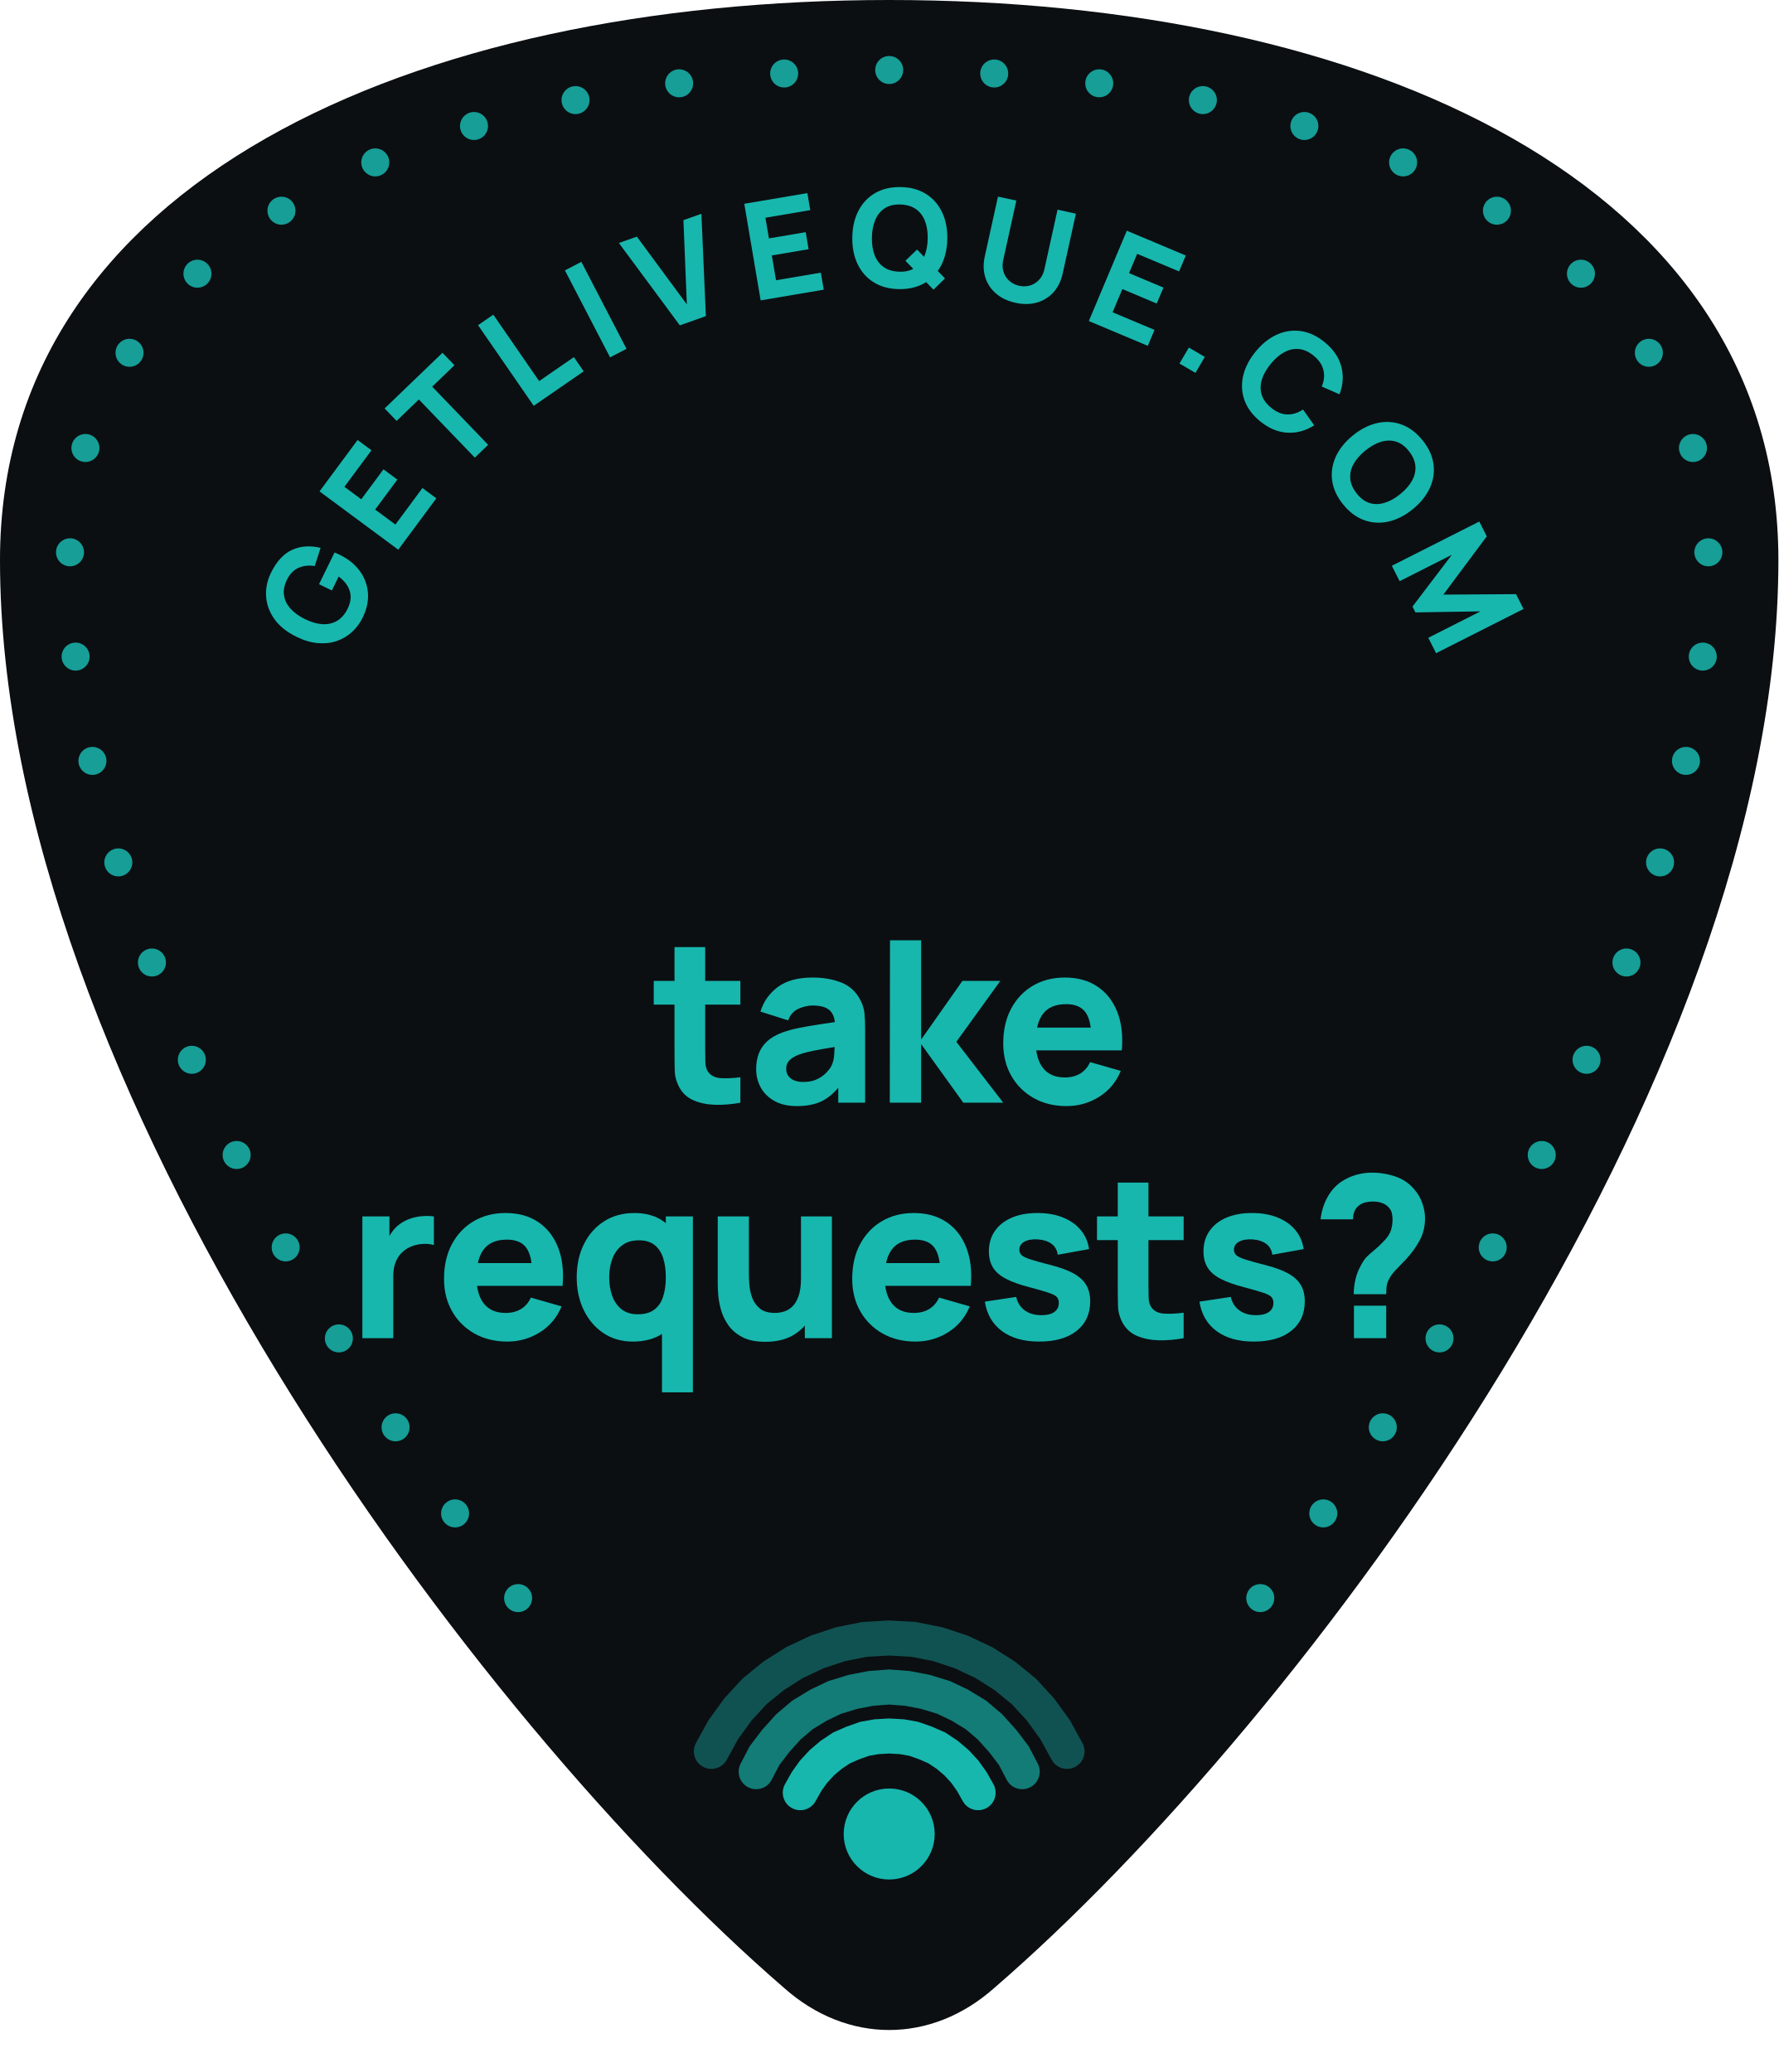
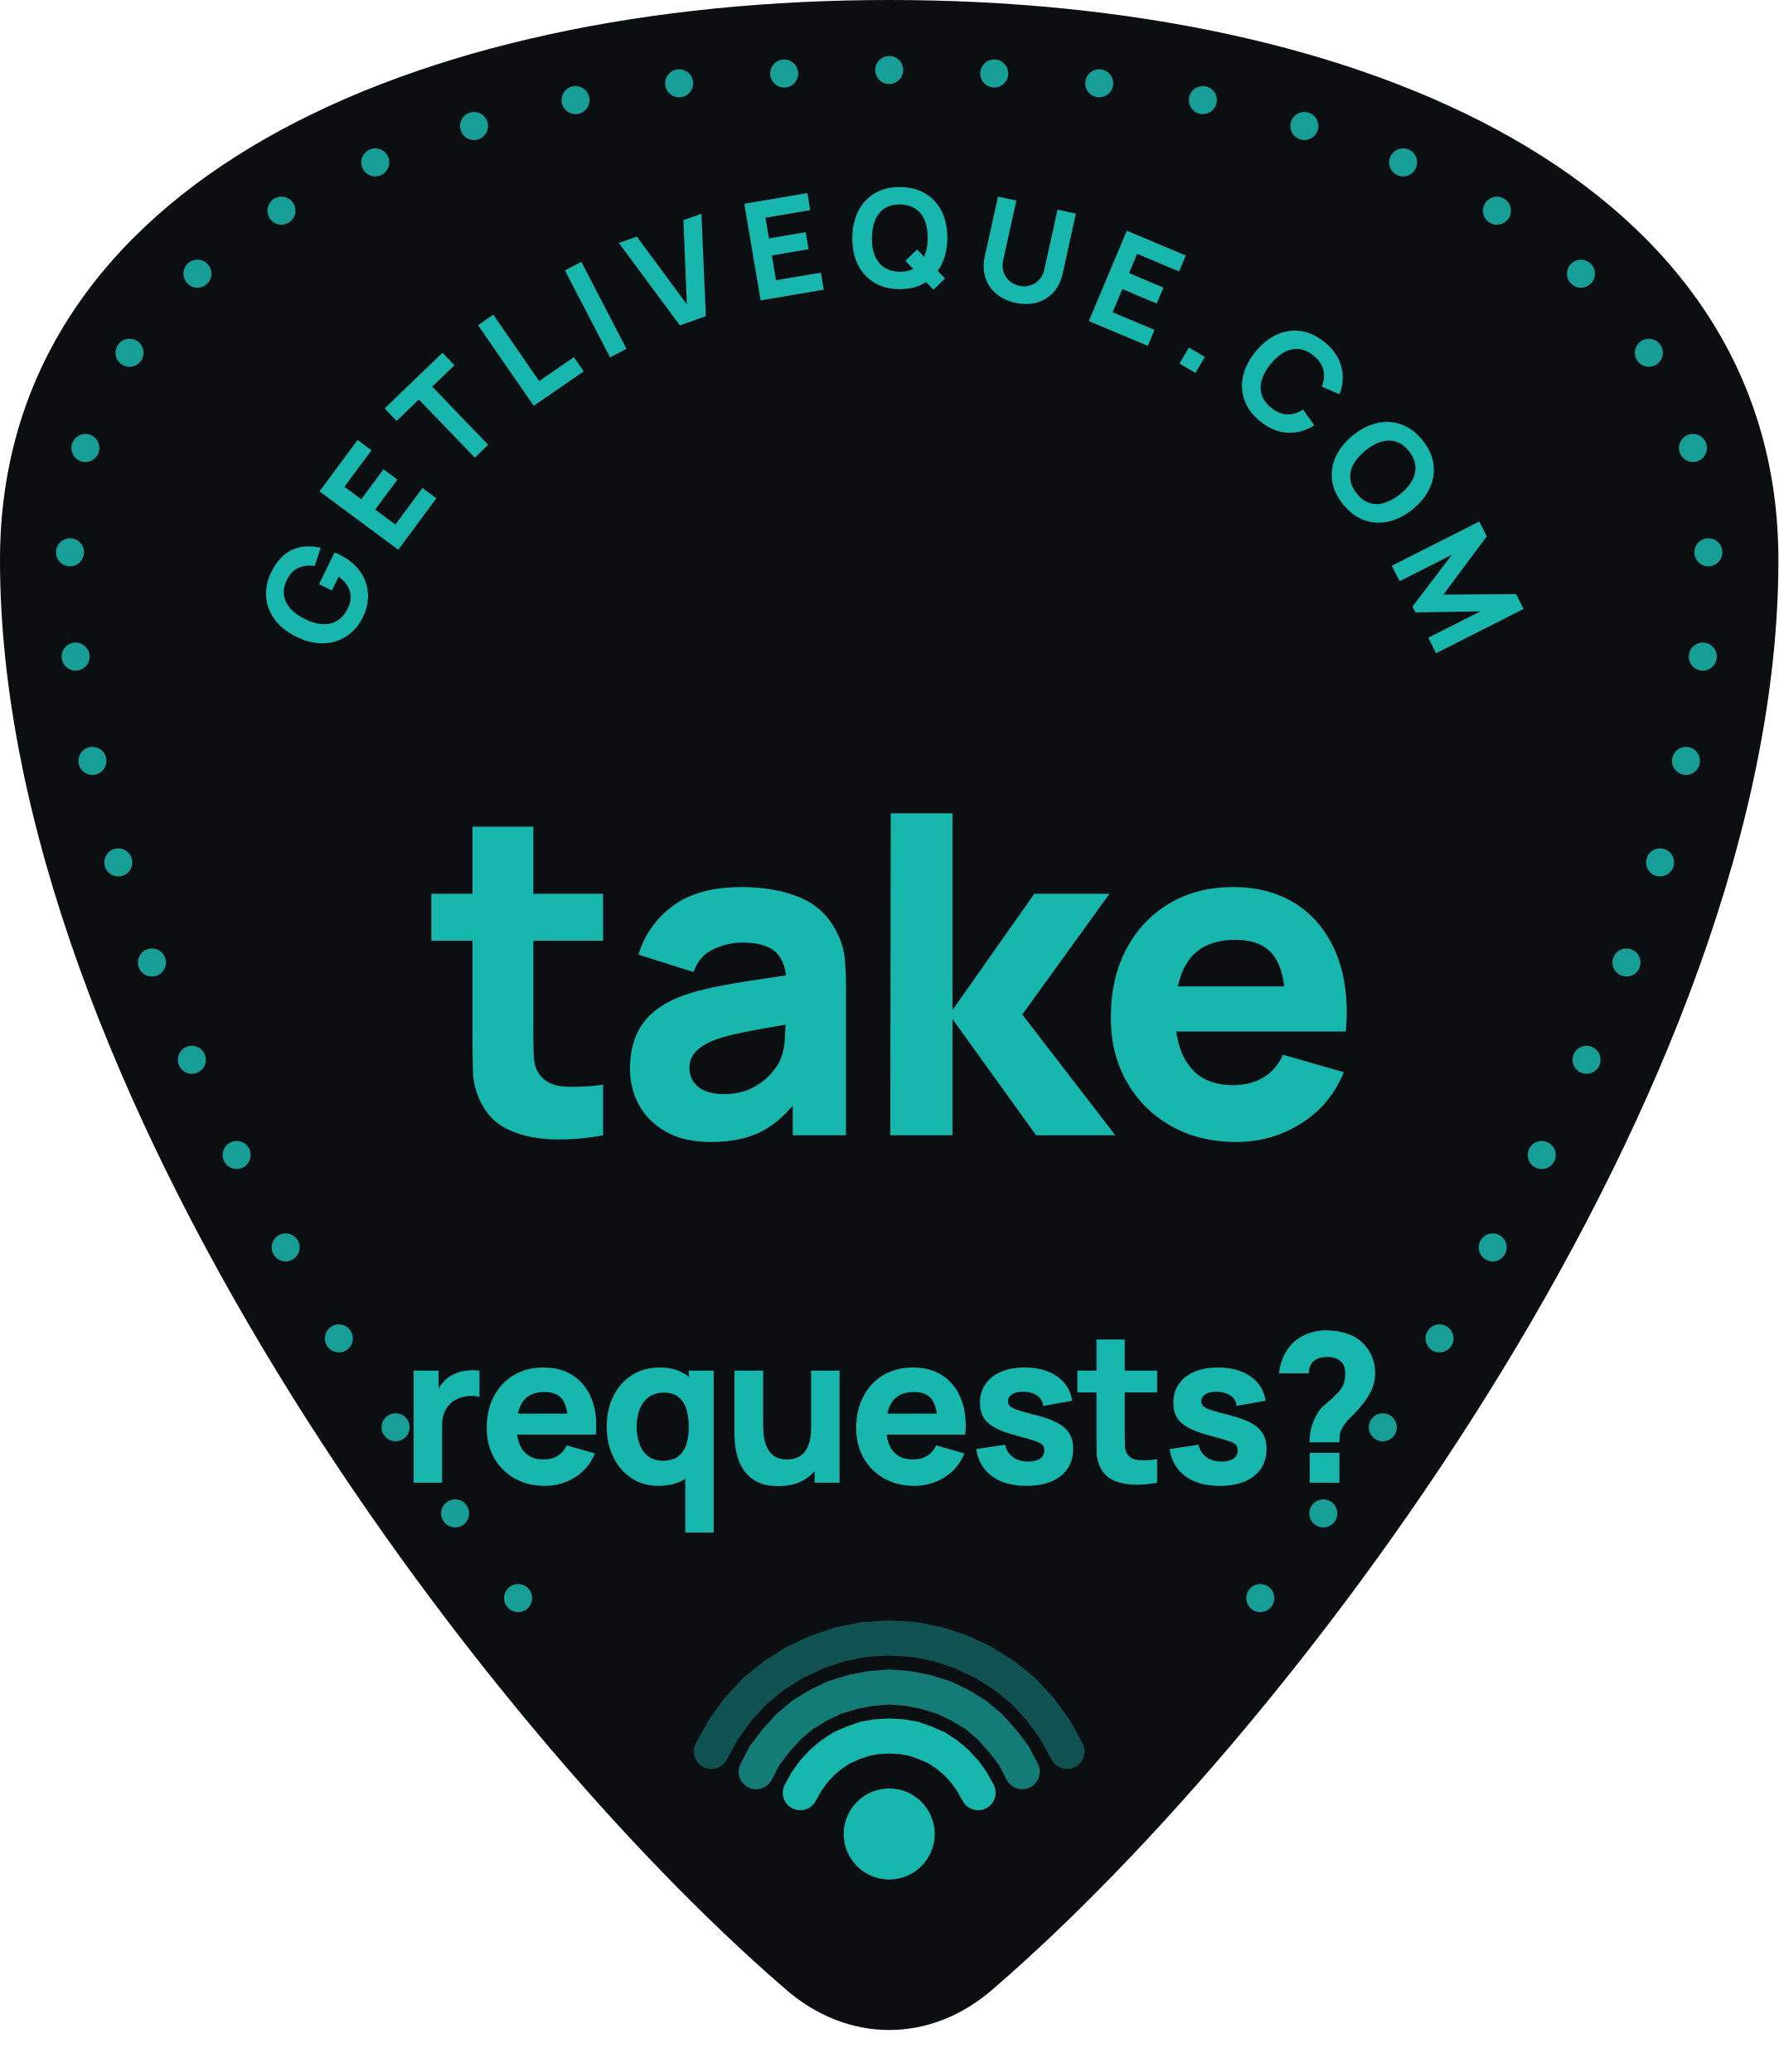
<svg xmlns="http://www.w3.org/2000/svg" viewBox="0 0 25.4 29.6" width="25.4mm" height="29.6mm">
  <defs>
    <clipPath id="pk">
      <path d="M 12.7 0.0 C 19.5 0.0 25.4 2.6 25.4 8.0 C 25.4 15.5 18.6 24.6 14.2 28.4 C 13.3 29.2 12.1 29.2 11.2 28.4 C 6.8 24.6 0.0 15.5 0.0 8.0 C 0.0 2.6 5.9 0.0 12.7 0.0 Z" />
    </clipPath>
  </defs>
  <path d="M 12.7 0.0 C 19.5 0.0 25.4 2.6 25.4 8.0 C 25.4 15.5 18.6 24.6 14.2 28.4 C 13.3 29.2 12.1 29.2 11.2 28.4 C 6.8 24.6 0.0 15.5 0.0 8.0 C 0.0 2.6 5.9 0.0 12.7 0.0 Z" fill="#0B0F12" />
  <g clip-path="url(#pk)">
    <circle cx="12.70" cy="1.00" r="0.2" fill="#17B7AE" opacity="0.85" />
    <circle cx="14.20" cy="1.05" r="0.2" fill="#17B7AE" opacity="0.85" />
    <circle cx="15.70" cy="1.19" r="0.2" fill="#17B7AE" opacity="0.85" />
    <circle cx="17.18" cy="1.43" r="0.2" fill="#17B7AE" opacity="0.85" />
    <circle cx="18.63" cy="1.80" r="0.2" fill="#17B7AE" opacity="0.85" />
    <circle cx="20.04" cy="2.32" r="0.2" fill="#17B7AE" opacity="0.85" />
    <circle cx="21.38" cy="3.01" r="0.2" fill="#17B7AE" opacity="0.85" />
    <circle cx="22.58" cy="3.91" r="0.2" fill="#17B7AE" opacity="0.85" />
    <circle cx="23.55" cy="5.04" r="0.2" fill="#17B7AE" opacity="0.85" />
    <circle cx="24.18" cy="6.40" r="0.2" fill="#17B7AE" opacity="0.85" />
    <circle cx="24.40" cy="7.89" r="0.2" fill="#17B7AE" opacity="0.85" />
    <circle cx="24.32" cy="9.38" r="0.2" fill="#17B7AE" opacity="0.85" />
    <circle cx="24.08" cy="10.87" r="0.2" fill="#17B7AE" opacity="0.85" />
    <circle cx="23.71" cy="12.32" r="0.2" fill="#17B7AE" opacity="0.85" />
    <circle cx="23.23" cy="13.75" r="0.2" fill="#17B7AE" opacity="0.85" />
    <circle cx="22.66" cy="15.14" r="0.2" fill="#17B7AE" opacity="0.85" />
    <circle cx="22.02" cy="16.50" r="0.2" fill="#17B7AE" opacity="0.85" />
    <circle cx="21.32" cy="17.82" r="0.2" fill="#17B7AE" opacity="0.85" />
    <circle cx="20.56" cy="19.12" r="0.2" fill="#17B7AE" opacity="0.85" />
    <circle cx="19.75" cy="20.39" r="0.2" fill="#17B7AE" opacity="0.85" />
    <circle cx="18.90" cy="21.62" r="0.2" fill="#17B7AE" opacity="0.85" />
    <circle cx="18.00" cy="22.83" r="0.2" fill="#17B7AE" opacity="0.85" />
    <circle cx="7.40" cy="22.83" r="0.2" fill="#17B7AE" opacity="0.85" />
    <circle cx="6.50" cy="21.62" r="0.2" fill="#17B7AE" opacity="0.85" />
    <circle cx="5.65" cy="20.39" r="0.2" fill="#17B7AE" opacity="0.85" />
    <circle cx="4.84" cy="19.12" r="0.2" fill="#17B7AE" opacity="0.85" />
    <circle cx="4.08" cy="17.82" r="0.2" fill="#17B7AE" opacity="0.85" />
    <circle cx="3.38" cy="16.50" r="0.2" fill="#17B7AE" opacity="0.85" />
    <circle cx="2.74" cy="15.14" r="0.2" fill="#17B7AE" opacity="0.85" />
    <circle cx="2.17" cy="13.75" r="0.2" fill="#17B7AE" opacity="0.85" />
    <circle cx="1.69" cy="12.32" r="0.2" fill="#17B7AE" opacity="0.85" />
    <circle cx="1.32" cy="10.87" r="0.2" fill="#17B7AE" opacity="0.85" />
    <circle cx="1.08" cy="9.38" r="0.2" fill="#17B7AE" opacity="0.85" />
    <circle cx="1.00" cy="7.89" r="0.2" fill="#17B7AE" opacity="0.85" />
    <circle cx="1.22" cy="6.40" r="0.2" fill="#17B7AE" opacity="0.85" />
    <circle cx="1.85" cy="5.04" r="0.2" fill="#17B7AE" opacity="0.85" />
    <circle cx="2.82" cy="3.91" r="0.2" fill="#17B7AE" opacity="0.85" />
    <circle cx="4.02" cy="3.01" r="0.2" fill="#17B7AE" opacity="0.85" />
    <circle cx="5.36" cy="2.32" r="0.2" fill="#17B7AE" opacity="0.85" />
    <circle cx="6.77" cy="1.80" r="0.2" fill="#17B7AE" opacity="0.85" />
    <circle cx="8.22" cy="1.43" r="0.2" fill="#17B7AE" opacity="0.85" />
    <circle cx="9.70" cy="1.19" r="0.2" fill="#17B7AE" opacity="0.85" />
    <circle cx="11.20" cy="1.05" r="0.2" fill="#17B7AE" opacity="0.85" />
    <path d="M11.43 25.61 L11.52 25.45 L11.62 25.31 L11.74 25.18 L11.87 25.07 L12.02 24.97 L12.18 24.90 L12.35 24.84 L12.52 24.81 L12.70 24.80 L12.88 24.81 L13.05 24.84 L13.22 24.90 L13.38 24.97 L13.53 25.07 L13.66 25.18 L13.78 25.31 L13.88 25.45 L13.97 25.61" fill="none" stroke="#17B7AE" stroke-width="0.5" stroke-linecap="round" opacity="1.0" />
    <path d="M10.80 25.31 L10.92 25.08 L11.08 24.87 L11.26 24.67 L11.46 24.50 L11.69 24.36 L11.92 24.25 L12.18 24.17 L12.44 24.12 L12.70 24.10 L12.96 24.12 L13.22 24.17 L13.48 24.25 L13.71 24.36 L13.94 24.50 L14.14 24.67 L14.32 24.87 L14.48 25.08 L14.60 25.31" fill="none" stroke="#17B7AE" stroke-width="0.5" stroke-linecap="round" opacity="0.65" />
    <path d="M10.16 25.02 L10.33 24.71 L10.54 24.42 L10.78 24.16 L11.05 23.94 L11.35 23.75 L11.67 23.60 L12.00 23.49 L12.35 23.42 L12.70 23.40 L13.05 23.42 L13.40 23.49 L13.73 23.60 L14.05 23.75 L14.35 23.94 L14.62 24.16 L14.86 24.42 L15.07 24.71 L15.24 25.02" fill="none" stroke="#17B7AE" stroke-width="0.5" stroke-linecap="round" opacity="0.4" />
    <circle cx="12.7" cy="26.2" r="0.65" fill="#17B7AE" />
    <g transform="translate(5.154 8.810) rotate(-63.94)" opacity="1.0">
      <path transform="translate(-0.720 0) scale(0.000972 -0.000972)" d="M740 -30Q604 -30 481.0 18.5Q358 67 263.5 162.0Q169 257 114.5 397.0Q60 537 60 720Q60 959 151.5 1126.5Q243 1294 397.5 1382.0Q552 1470 740 1470Q1018 1470 1177.0 1341.0Q1336 1212 1390 976L1112 936Q1073 1062 984.5 1137.5Q896 1213 758 1214Q621 1216 530.0 1155.0Q439 1094 393.5 982.0Q348 870 348 720Q348 570 393.5 460.0Q439 350 530.0 289.0Q621 228 758 226Q851 224 926.5 258.0Q1002 292 1054.0 365.0Q1106 438 1128 552H900V762H1418Q1420 749 1421.0 716.0Q1422 683 1422 678Q1422 471 1338.0 311.0Q1254 151 1101.0 60.5Q948 -30 740 -30Z" fill="#17B7AE" />
    </g>
    <g transform="translate(5.949 7.501) rotate(-53.48)" opacity="1.0">
      <path transform="translate(-0.574 0) scale(0.000972 -0.000972)" d="M140 0V1440H1080V1186H412V878H960V624H412V254H1080V0Z" fill="#17B7AE" />
    </g>
    <g transform="translate(6.877 6.446) rotate(-43.89)" opacity="1.0">
      <path transform="translate(-0.593 0) scale(0.000972 -0.000972)" d="M474 0V1186H20V1440H1200V1186H746V0Z" fill="#17B7AE" />
    </g>
    <g transform="translate(7.928 5.587) rotate(-34.62)" opacity="1.0">
      <path transform="translate(-0.526 0) scale(0.000972 -0.000972)" d="M160 0V1440H432V254H1052V0Z" fill="#17B7AE" />
    </g>
    <g transform="translate(8.831 5.044) rotate(-27.43)" opacity="1.0">
      <path transform="translate(-0.288 0) scale(0.000972 -0.000972)" d="M160 0V1440H432V0Z" fill="#17B7AE" />
    </g>
    <g transform="translate(9.896 4.582) rotate(-19.50)" opacity="1.0">
      <path transform="translate(-0.635 0) scale(0.000972 -0.000972)" d="M450 0 10 1440H290L650 256L1016 1440H1296L856 0Z" fill="#17B7AE" />
    </g>
    <g transform="translate(11.296 4.218) rotate(-9.62)" opacity="1.0">
      <path transform="translate(-0.574 0) scale(0.000972 -0.000972)" d="M140 0V1440H1080V1186H412V878H960V624H412V254H1080V0Z" fill="#17B7AE" />
    </g>
    <g transform="translate(12.840 4.101) rotate(0.96)" opacity="1.0">
      <path transform="translate(-0.737 0) scale(0.000972 -0.000972)" d="M1266 -30 846 388 1014 556 1432 138ZM758 -30Q542 -30 385.5 64.0Q229 158 144.5 327.0Q60 496 60 720Q60 944 144.5 1113.0Q229 1282 385.5 1376.0Q542 1470 758 1470Q974 1470 1130.5 1376.0Q1287 1282 1371.5 1113.0Q1456 944 1456 720Q1456 496 1371.5 327.0Q1287 158 1130.5 64.0Q974 -30 758 -30ZM758 226Q895 224 986.0 285.0Q1077 346 1122.5 458.0Q1168 570 1168 720Q1168 870 1122.5 980.0Q1077 1090 986.0 1151.0Q895 1212 758 1214Q621 1216 530.0 1155.0Q439 1094 393.5 982.0Q348 870 348 720Q348 570 393.5 460.0Q439 350 530.0 289.0Q621 228 758 226Z" fill="#17B7AE" />
    </g>
    <g transform="translate(14.509 4.297) rotate(12.44)" opacity="1.0">
      <path transform="translate(-0.706 0) scale(0.000972 -0.000972)" d="M726 -30Q552 -30 420.0 40.5Q288 111 214.0 239.0Q140 367 140 540V1438L416 1440V542Q416 471 440.0 413.0Q464 355 506.5 313.0Q549 271 605.5 248.5Q662 226 726 226Q792 226 848.5 249.0Q905 272 947.0 314.0Q989 356 1012.5 414.0Q1036 472 1036 542V1440H1312V540Q1312 367 1238.0 239.0Q1164 111 1032.0 40.5Q900 -30 726 -30Z" fill="#17B7AE" />
    </g>
    <g transform="translate(15.955 4.756) rotate(22.80)" opacity="1.0">
      <path transform="translate(-0.574 0) scale(0.000972 -0.000972)" d="M140 0V1440H1080V1186H412V878H960V624H412V254H1080V0Z" fill="#17B7AE" />
    </g>
    <g transform="translate(16.960 5.260) rotate(30.47)" opacity="1.0">
      <path transform="translate(-0.311 0) scale(0.000972 -0.000972)" d="M184 0V272H456V0Z" fill="#17B7AE" />
    </g>
    <g transform="translate(18.007 5.988) rotate(39.18)" opacity="1.0">
      <path transform="translate(-0.725 0) scale(0.000972 -0.000972)" d="M758 -30Q542 -30 385.5 64.0Q229 158 144.5 327.0Q60 496 60 720Q60 944 144.5 1113.0Q229 1282 385.5 1376.0Q542 1470 758 1470Q1006 1470 1174.5 1347.0Q1343 1224 1412 1014L1138 938Q1098 1069 1003.0 1141.5Q908 1214 758 1214Q621 1214 529.5 1153.0Q438 1092 392.0 981.0Q346 870 346 720Q346 570 392.0 459.0Q438 348 529.5 287.0Q621 226 758 226Q908 226 1003.0 299.0Q1098 372 1138 502L1412 426Q1343 216 1174.5 93.0Q1006 -30 758 -30Z" fill="#17B7AE" />
    </g>
    <g transform="translate(19.208 7.190) rotate(50.79)" opacity="1.0">
      <path transform="translate(-0.737 0) scale(0.000972 -0.000972)" d="M758 -30Q542 -30 385.5 64.0Q229 158 144.5 327.0Q60 496 60 720Q60 944 144.5 1113.0Q229 1282 385.5 1376.0Q542 1470 758 1470Q974 1470 1130.5 1376.0Q1287 1282 1371.5 1113.0Q1456 944 1456 720Q1456 496 1371.5 327.0Q1287 158 1130.5 64.0Q974 -30 758 -30ZM758 226Q895 224 986.0 285.0Q1077 346 1122.5 458.0Q1168 570 1168 720Q1168 870 1122.5 980.0Q1077 1090 986.0 1151.0Q895 1212 758 1214Q621 1216 530.0 1155.0Q439 1094 393.5 982.0Q348 870 348 720Q348 570 393.5 460.0Q439 350 530.0 289.0Q621 228 758 226Z" fill="#17B7AE" />
    </g>
    <g transform="translate(20.195 8.707) rotate(63.16)" opacity="1.0">
      <path transform="translate(-0.836 0) scale(0.000972 -0.000972)" d="M140 0V1440H384L860 484L1336 1440H1580V0H1326V860L908 0H812L394 860V0Z" fill="#17B7AE" />
    </g>
-     <path transform="translate(9.305 15.753) scale(0.001611 -0.001611)" d="M788 0Q676 -21 568.5 -18.5Q461 -16 376.5 19.5Q292 55 248 134Q208 208 206.0 284.5Q204 361 204 458V1380H476V474Q476 411 477.5 360.5Q479 310 498 280Q534 223 613.0 218.0Q692 213 788 226ZM20 870V1080H788V870Z" fill="#17B7AE" />
-     <path transform="translate(10.671 15.753) scale(0.001611 -0.001611)" d="M440 -30Q324 -30 243.5 14.5Q163 59 121.5 133.5Q80 208 80 298Q80 373 103.0 435.0Q126 497 177.5 544.5Q229 592 316 624Q376 646 459.0 663.0Q542 680 647.0 695.5Q752 711 878 730L780 676Q780 772 734.0 817.0Q688 862 580 862Q520 862 455.0 833.0Q390 804 364 730L118 808Q159 942 272.0 1026.0Q385 1110 580 1110Q723 1110 834.0 1066.0Q945 1022 1002 914Q1034 854 1040.0 794.0Q1046 734 1046 660V0H808V222L842 176Q763 67 671.5 18.5Q580 -30 440 -30ZM498 184Q573 184 624.5 210.5Q676 237 706.5 271.0Q737 305 748 328Q769 372 772.5 430.5Q776 489 776 528L856 508Q735 488 660.0 474.5Q585 461 539.0 450.0Q493 439 458 426Q418 410 393.5 391.5Q369 373 357.5 351.0Q346 329 346 302Q346 265 364.5 238.5Q383 212 417.0 198.0Q451 184 498 184Z" fill="#17B7AE" />
-     <path transform="translate(12.486 15.753) scale(0.001611 -0.001611)" d="M138 0 140 1440H416V560L782 1080H1118L728 540L1144 0H790L416 520V0Z" fill="#17B7AE" />
-     <path transform="translate(14.200 15.753) scale(0.001611 -0.001611)" d="M642 -30Q476 -30 349.5 41.5Q223 113 151.5 238.5Q80 364 80 526Q80 703 150.0 834.0Q220 965 343.0 1037.5Q466 1110 626 1110Q796 1110 915.0 1030.0Q1034 950 1091.0 805.0Q1148 660 1131 464H862V564Q862 729 809.5 801.5Q757 874 638 874Q499 874 433.5 789.5Q368 705 368 540Q368 389 433.5 306.5Q499 224 626 224Q706 224 763.0 259.0Q820 294 850 360L1122 282Q1061 134 929.5 52.0Q798 -30 642 -30ZM284 464V666H1000V464Z" fill="#17B7AE" />
-     <path transform="translate(4.950 19.117) scale(0.001611 -0.001611)" d="M140 0V1080H380V816L354 850Q375 906 410.0 952.0Q445 998 496 1028Q535 1052 581.0 1065.5Q627 1079 676.0 1082.5Q725 1086 774 1080V826Q729 840 669.5 835.5Q610 831 562 808Q514 786 481.0 749.5Q448 713 431.0 663.5Q414 614 414 552V0Z" fill="#17B7AE" />
-     <path transform="translate(6.213 19.117) scale(0.001611 -0.001611)" d="M642 -30Q476 -30 349.5 41.5Q223 113 151.5 238.5Q80 364 80 526Q80 703 150.0 834.0Q220 965 343.0 1037.5Q466 1110 626 1110Q796 1110 915.0 1030.0Q1034 950 1091.0 805.0Q1148 660 1131 464H862V564Q862 729 809.5 801.5Q757 874 638 874Q499 874 433.5 789.5Q368 705 368 540Q368 389 433.5 306.5Q499 224 626 224Q706 224 763.0 259.0Q820 294 850 360L1122 282Q1061 134 929.5 52.0Q798 -30 642 -30ZM284 464V666H1000V464Z" fill="#17B7AE" />
-     <path transform="translate(8.108 19.117) scale(0.001611 -0.001611)" d="M578 -30Q429 -30 317.0 45.0Q205 120 142.5 249.0Q80 378 80 540Q80 705 143.5 833.5Q207 962 322.0 1036.0Q437 1110 592 1110Q746 1110 851.0 1035.0Q956 960 1010.0 831.0Q1064 702 1064 540Q1064 378 1009.5 249.0Q955 120 847.0 45.0Q739 -30 578 -30ZM622 212Q713 212 767.5 253.0Q822 294 846.0 368.0Q870 442 870 540Q870 638 846.0 712.0Q822 786 769.5 827.0Q717 868 632 868Q541 868 482.5 823.5Q424 779 396.0 704.5Q368 630 368 540Q368 449 395.0 374.5Q422 300 478.0 256.0Q534 212 622 212ZM836 -480V340H870V1080H1110V-480Z" fill="#17B7AE" />
-     <path transform="translate(10.058 19.117) scale(0.001611 -0.001611)" d="M542 -32Q415 -32 335.0 11.0Q255 54 210.5 120.0Q166 186 147.0 257.5Q128 329 124.0 388.0Q120 447 120 474V1080H396V570Q396 533 400.0 475.5Q404 418 425.0 360.0Q446 302 493.5 263.0Q541 224 628 224Q663 224 703.0 235.0Q743 246 778.0 277.5Q813 309 835.5 370.5Q858 432 858 532L1014 458Q1014 330 962.0 218.0Q910 106 805.5 37.0Q701 -32 542 -32ZM892 0V358H858V1080H1132V0Z" fill="#17B7AE" />
-     <path transform="translate(12.043 19.117) scale(0.001611 -0.001611)" d="M642 -30Q476 -30 349.5 41.5Q223 113 151.5 238.5Q80 364 80 526Q80 703 150.0 834.0Q220 965 343.0 1037.5Q466 1110 626 1110Q796 1110 915.0 1030.0Q1034 950 1091.0 805.0Q1148 660 1131 464H862V564Q862 729 809.5 801.5Q757 874 638 874Q499 874 433.5 789.5Q368 705 368 540Q368 389 433.5 306.5Q499 224 626 224Q706 224 763.0 259.0Q820 294 850 360L1122 282Q1061 134 929.5 52.0Q798 -30 642 -30ZM284 464V666H1000V464Z" fill="#17B7AE" />
-     <path transform="translate(13.937 19.117) scale(0.001611 -0.001611)" d="M562 -30Q358 -30 232.5 62.5Q107 155 80 324L358 366Q375 290 433.5 247.0Q492 204 582 204Q656 204 696.0 232.5Q736 261 736 312Q736 344 720.0 363.5Q704 383 648.5 402.0Q593 421 476 452Q344 486 265.0 528.0Q186 570 151.0 628.5Q116 687 116 770Q116 874 169.0 950.5Q222 1027 318.5 1068.5Q415 1110 546 1110Q673 1110 771.0 1071.0Q869 1032 929.5 960.0Q990 888 1004 790L726 740Q719 800 674.0 835.0Q629 870 552 876Q477 881 431.5 856.0Q386 831 386 784Q386 756 405.5 737.0Q425 718 486.5 698.0Q548 678 674 646Q797 614 871.5 571.5Q946 529 980.0 469.5Q1014 410 1014 326Q1014 160 894.0 65.0Q774 -30 562 -30Z" fill="#17B7AE" />
-     <path transform="translate(15.636 19.117) scale(0.001611 -0.001611)" d="M788 0Q676 -21 568.5 -18.5Q461 -16 376.5 19.5Q292 55 248 134Q208 208 206.0 284.5Q204 361 204 458V1380H476V474Q476 411 477.5 360.5Q479 310 498 280Q534 223 613.0 218.0Q692 213 788 226ZM20 870V1080H788V870Z" fill="#17B7AE" />
-     <path transform="translate(17.002 19.117) scale(0.001611 -0.001611)" d="M562 -30Q358 -30 232.5 62.5Q107 155 80 324L358 366Q375 290 433.5 247.0Q492 204 582 204Q656 204 696.0 232.5Q736 261 736 312Q736 344 720.0 363.5Q704 383 648.5 402.0Q593 421 476 452Q344 486 265.0 528.0Q186 570 151.0 628.5Q116 687 116 770Q116 874 169.0 950.5Q222 1027 318.5 1068.5Q415 1110 546 1110Q673 1110 771.0 1071.0Q869 1032 929.5 960.0Q990 888 1004 790L726 740Q719 800 674.0 835.0Q629 870 552 876Q477 881 431.5 856.0Q386 831 386 784Q386 756 405.5 737.0Q425 718 486.5 698.0Q548 678 674 646Q797 614 871.5 571.5Q946 529 980.0 469.5Q1014 410 1014 326Q1014 160 894.0 65.0Q774 -30 562 -30Z" fill="#17B7AE" />
-     <path transform="translate(18.700 19.117) scale(0.001611 -0.001611)" d="M394 390Q394 456 409.5 522.0Q425 588 456 642Q481 693 510.5 722.5Q540 752 578.5 783.0Q617 814 670 870Q711 915 724.5 958.5Q738 1002 738 1054Q738 1081 732.5 1106.0Q727 1131 712 1150Q688 1183 648.5 1197.5Q609 1212 564 1212Q530 1212 497.5 1204.0Q465 1196 442 1178Q414 1157 400.5 1125.0Q387 1093 388 1054H100Q112 1161 161.0 1250.0Q210 1339 288 1390Q345 1428 414.0 1448.0Q483 1468 552 1468Q666 1468 767.0 1432.5Q868 1397 934 1316Q978 1265 1002.0 1197.5Q1026 1130 1026 1062Q1026 953 977.0 864.0Q928 775 856 698Q825 665 800.5 640.5Q776 616 756.5 594.5Q737 573 722 550Q694 504 688.0 475.0Q682 446 682 390ZM396 0V288H682V0Z" fill="#17B7AE" />
+     <path transform="translate(6.097 16.218) scale(0.003194 -0.003194)" d="M788 0Q676 -21 568.5 -18.5Q461 -16 376.5 19.5Q292 55 248 134Q208 208 206.0 284.5Q204 361 204 458V1380H476V474Q476 411 477.5 360.5Q479 310 498 280Q534 223 613.0 218.0Q692 213 788 226ZM20 870V1080H788V870Z" fill="#17B7AE" />
+     <path transform="translate(8.742 16.218) scale(0.003194 -0.003194)" d="M440 -30Q324 -30 243.5 14.5Q163 59 121.5 133.5Q80 208 80 298Q80 373 103.0 435.0Q126 497 177.5 544.5Q229 592 316 624Q376 646 459.0 663.0Q542 680 647.0 695.5Q752 711 878 730L780 676Q780 772 734.0 817.0Q688 862 580 862Q520 862 455.0 833.0Q390 804 364 730L118 808Q159 942 272.0 1026.0Q385 1110 580 1110Q723 1110 834.0 1066.0Q945 1022 1002 914Q1034 854 1040.0 794.0Q1046 734 1046 660V0H808V222L842 176Q763 67 671.5 18.5Q580 -30 440 -30ZM498 184Q573 184 624.5 210.5Q676 237 706.5 271.0Q737 305 748 328Q769 372 772.5 430.5Q776 489 776 528L856 508Q735 488 660.0 474.5Q585 461 539.0 450.0Q493 439 458 426Q418 410 393.5 391.5Q369 373 357.5 351.0Q346 329 346 302Q346 265 364.5 238.5Q383 212 417.0 198.0Q451 184 498 184Z" fill="#17B7AE" />
+     <path transform="translate(12.275 16.218) scale(0.003194 -0.003194)" d="M138 0 140 1440H416V560L782 1080H1118L728 540L1144 0H790L416 520V0Z" fill="#17B7AE" />
+     <path transform="translate(15.610 16.218) scale(0.003194 -0.003194)" d="M642 -30Q476 -30 349.5 41.5Q223 113 151.5 238.5Q80 364 80 526Q80 703 150.0 834.0Q220 965 343.0 1037.5Q466 1110 626 1110Q796 1110 915.0 1030.0Q1034 950 1091.0 805.0Q1148 660 1131 464H862V564Q862 729 809.5 801.5Q757 874 638 874Q499 874 433.5 789.5Q368 705 368 540Q368 389 433.5 306.5Q499 224 626 224Q706 224 763.0 259.0Q820 294 850 360L1122 282Q1061 134 929.5 52.0Q798 -30 642 -30ZM284 464V666H1000V464Z" fill="#17B7AE" />
+     <path transform="translate(5.700 21.182) scale(0.001483 -0.001483)" d="M140 0V1080H380V816L354 850Q375 906 410.0 952.0Q445 998 496 1028Q535 1052 581.0 1065.5Q627 1079 676.0 1082.5Q725 1086 774 1080V826Q729 840 669.5 835.5Q610 831 562 808Q514 786 481.0 749.5Q448 713 431.0 663.5Q414 614 414 552V0Z" fill="#17B7AE" />
+     <path transform="translate(6.833 21.182) scale(0.001483 -0.001483)" d="M642 -30Q476 -30 349.5 41.5Q223 113 151.5 238.5Q80 364 80 526Q80 703 150.0 834.0Q220 965 343.0 1037.5Q466 1110 626 1110Q796 1110 915.0 1030.0Q1034 950 1091.0 805.0Q1148 660 1131 464H862V564Q862 729 809.5 801.5Q757 874 638 874Q499 874 433.5 789.5Q368 705 368 540Q368 389 433.5 306.5Q499 224 626 224Q706 224 763.0 259.0Q820 294 850 360L1122 282Q1061 134 929.5 52.0Q798 -30 642 -30ZM284 464V666H1000V464Z" fill="#17B7AE" />
+     <path transform="translate(8.547 21.182) scale(0.001483 -0.001483)" d="M578 -30Q429 -30 317.0 45.0Q205 120 142.5 249.0Q80 378 80 540Q80 705 143.5 833.5Q207 962 322.0 1036.0Q437 1110 592 1110Q746 1110 851.0 1035.0Q956 960 1010.0 831.0Q1064 702 1064 540Q1064 378 1009.5 249.0Q955 120 847.0 45.0Q739 -30 578 -30ZM622 212Q713 212 767.5 253.0Q822 294 846.0 368.0Q870 442 870 540Q870 638 846.0 712.0Q822 786 769.5 827.0Q717 868 632 868Q541 868 482.5 823.5Q424 779 396.0 704.5Q368 630 368 540Q368 449 395.0 374.5Q422 300 478.0 256.0Q534 212 622 212ZM836 -480V340H870V1080H1110V-480Z" fill="#17B7AE" />
+     <path transform="translate(10.312 21.182) scale(0.001483 -0.001483)" d="M542 -32Q415 -32 335.0 11.0Q255 54 210.5 120.0Q166 186 147.0 257.5Q128 329 124.0 388.0Q120 447 120 474V1080H396V570Q396 533 400.0 475.5Q404 418 425.0 360.0Q446 302 493.5 263.0Q541 224 628 224Q663 224 703.0 235.0Q743 246 778.0 277.5Q813 309 835.5 370.5Q858 432 858 532L1014 458Q1014 330 962.0 218.0Q910 106 805.5 37.0Q701 -32 542 -32ZM892 0V358H858V1080H1132V0Z" fill="#17B7AE" />
+     <path transform="translate(12.110 21.182) scale(0.001483 -0.001483)" d="M642 -30Q476 -30 349.5 41.5Q223 113 151.5 238.5Q80 364 80 526Q80 703 150.0 834.0Q220 965 343.0 1037.5Q466 1110 626 1110Q796 1110 915.0 1030.0Q1034 950 1091.0 805.0Q1148 660 1131 464H862V564Q862 729 809.5 801.5Q757 874 638 874Q499 874 433.5 789.5Q368 705 368 540Q368 389 433.5 306.5Q499 224 626 224Q706 224 763.0 259.0Q820 294 850 360L1122 282Q1061 134 929.5 52.0Q798 -30 642 -30ZM284 464V666H1000V464Z" fill="#17B7AE" />
+     <path transform="translate(13.824 21.182) scale(0.001483 -0.001483)" d="M562 -30Q358 -30 232.5 62.5Q107 155 80 324L358 366Q375 290 433.5 247.0Q492 204 582 204Q656 204 696.0 232.5Q736 261 736 312Q736 344 720.0 363.5Q704 383 648.5 402.0Q593 421 476 452Q344 486 265.0 528.0Q186 570 151.0 628.5Q116 687 116 770Q116 874 169.0 950.5Q222 1027 318.5 1068.5Q415 1110 546 1110Q673 1110 771.0 1071.0Q869 1032 929.5 960.0Q990 888 1004 790L726 740Q719 800 674.0 835.0Q629 870 552 876Q477 881 431.5 856.0Q386 831 386 784Q386 756 405.5 737.0Q425 718 486.5 698.0Q548 678 674 646Q797 614 871.5 571.5Q946 529 980.0 469.5Q1014 410 1014 326Q1014 160 894.0 65.0Q774 -30 562 -30Z" fill="#17B7AE" />
+     <path transform="translate(15.358 21.182) scale(0.001483 -0.001483)" d="M788 0Q676 -21 568.5 -18.5Q461 -16 376.5 19.5Q292 55 248 134Q208 208 206.0 284.5Q204 361 204 458V1380H476V474Q476 411 477.5 360.5Q479 310 498 280Q534 223 613.0 218.0Q692 213 788 226ZM20 870V1080H788V870Z" fill="#17B7AE" />
+     <path transform="translate(16.586 21.182) scale(0.001483 -0.001483)" d="M562 -30Q358 -30 232.5 62.5Q107 155 80 324L358 366Q375 290 433.5 247.0Q492 204 582 204Q656 204 696.0 232.5Q736 261 736 312Q736 344 720.0 363.5Q704 383 648.5 402.0Q593 421 476 452Q344 486 265.0 528.0Q186 570 151.0 628.5Q116 687 116 770Q116 874 169.0 950.5Q222 1027 318.5 1068.5Q415 1110 546 1110Q673 1110 771.0 1071.0Q869 1032 929.5 960.0Q990 888 1004 790L726 740Q719 800 674.0 835.0Q629 870 552 876Q477 881 431.5 856.0Q386 831 386 784Q386 756 405.5 737.0Q425 718 486.5 698.0Q548 678 674 646Q797 614 871.5 571.5Q946 529 980.0 469.5Q1014 410 1014 326Q1014 160 894.0 65.0Q774 -30 562 -30Z" fill="#17B7AE" />
+     <path transform="translate(18.119 21.182) scale(0.001483 -0.001483)" d="M394 390Q394 456 409.5 522.0Q425 588 456 642Q481 693 510.5 722.5Q540 752 578.5 783.0Q617 814 670 870Q711 915 724.5 958.5Q738 1002 738 1054Q738 1081 732.5 1106.0Q727 1131 712 1150Q688 1183 648.5 1197.5Q609 1212 564 1212Q530 1212 497.5 1204.0Q465 1196 442 1178Q414 1157 400.5 1125.0Q387 1093 388 1054H100Q112 1161 161.0 1250.0Q210 1339 288 1390Q345 1428 414.0 1448.0Q483 1468 552 1468Q666 1468 767.0 1432.5Q868 1397 934 1316Q978 1265 1002.0 1197.5Q1026 1130 1026 1062Q1026 953 977.0 864.0Q928 775 856 698Q825 665 800.5 640.5Q776 616 756.5 594.5Q737 573 722 550Q694 504 688.0 475.0Q682 446 682 390ZM396 0V288H682V0Z" fill="#17B7AE" />
  </g>
</svg>
